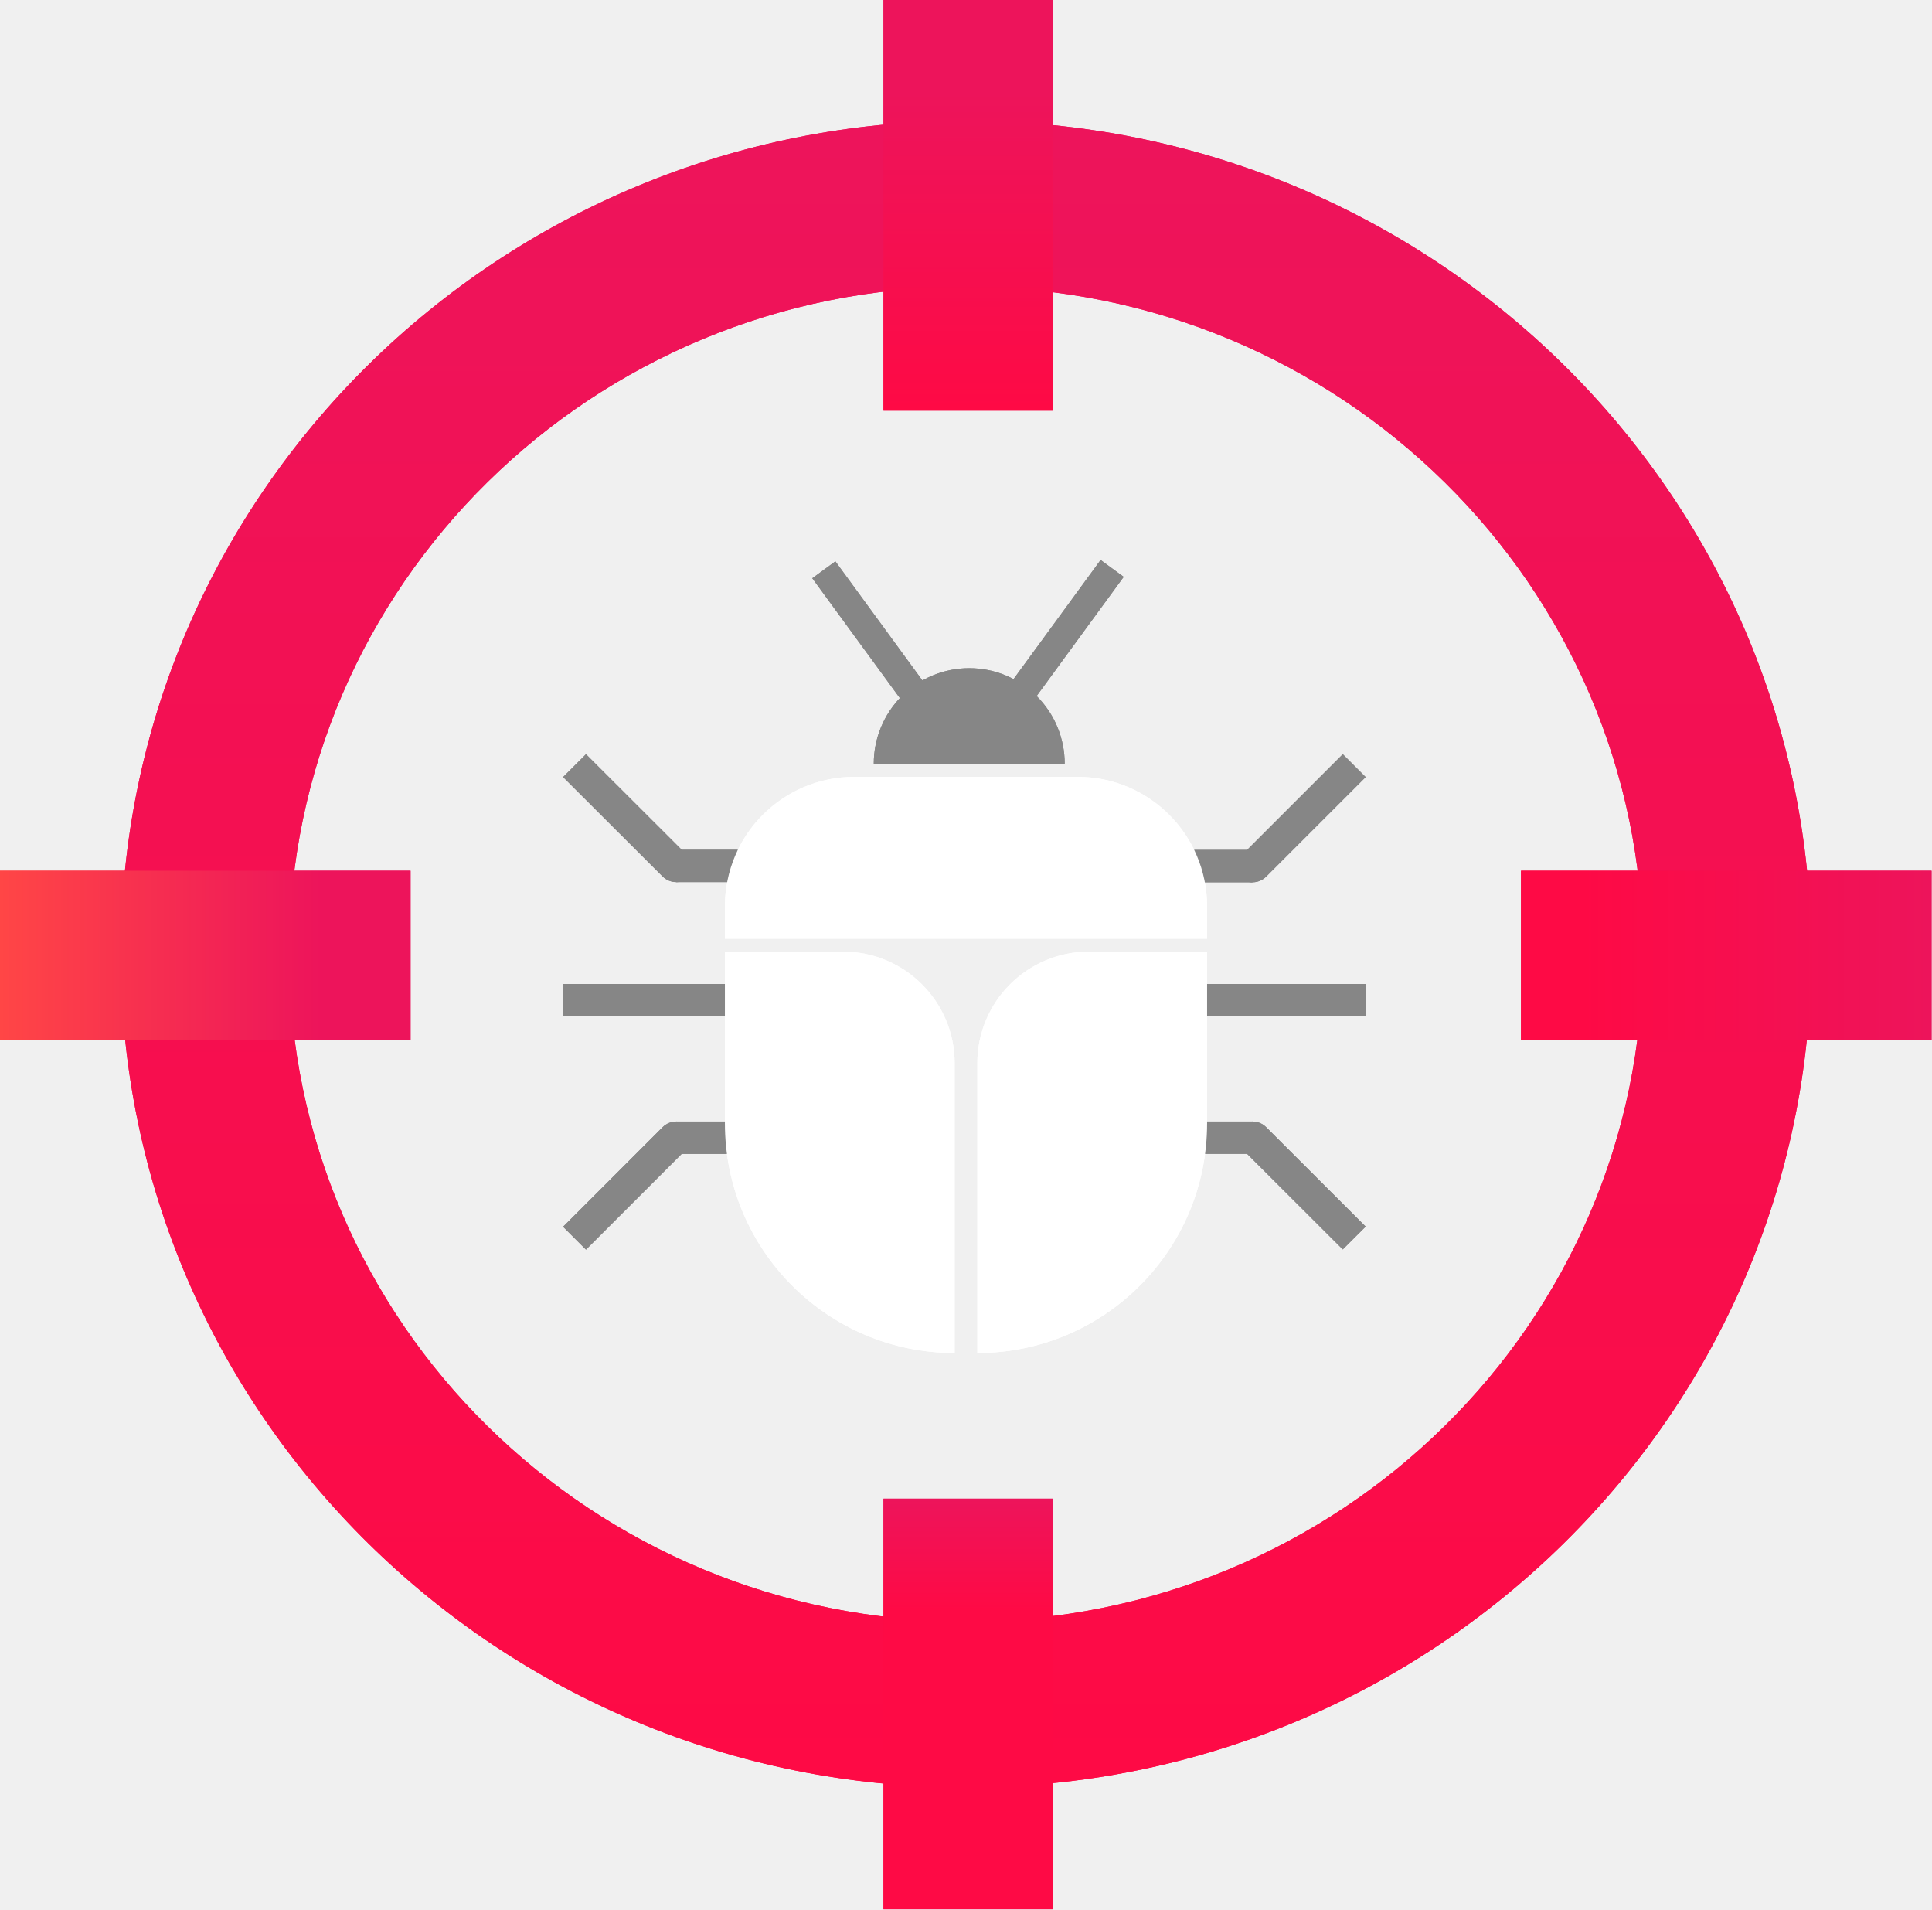
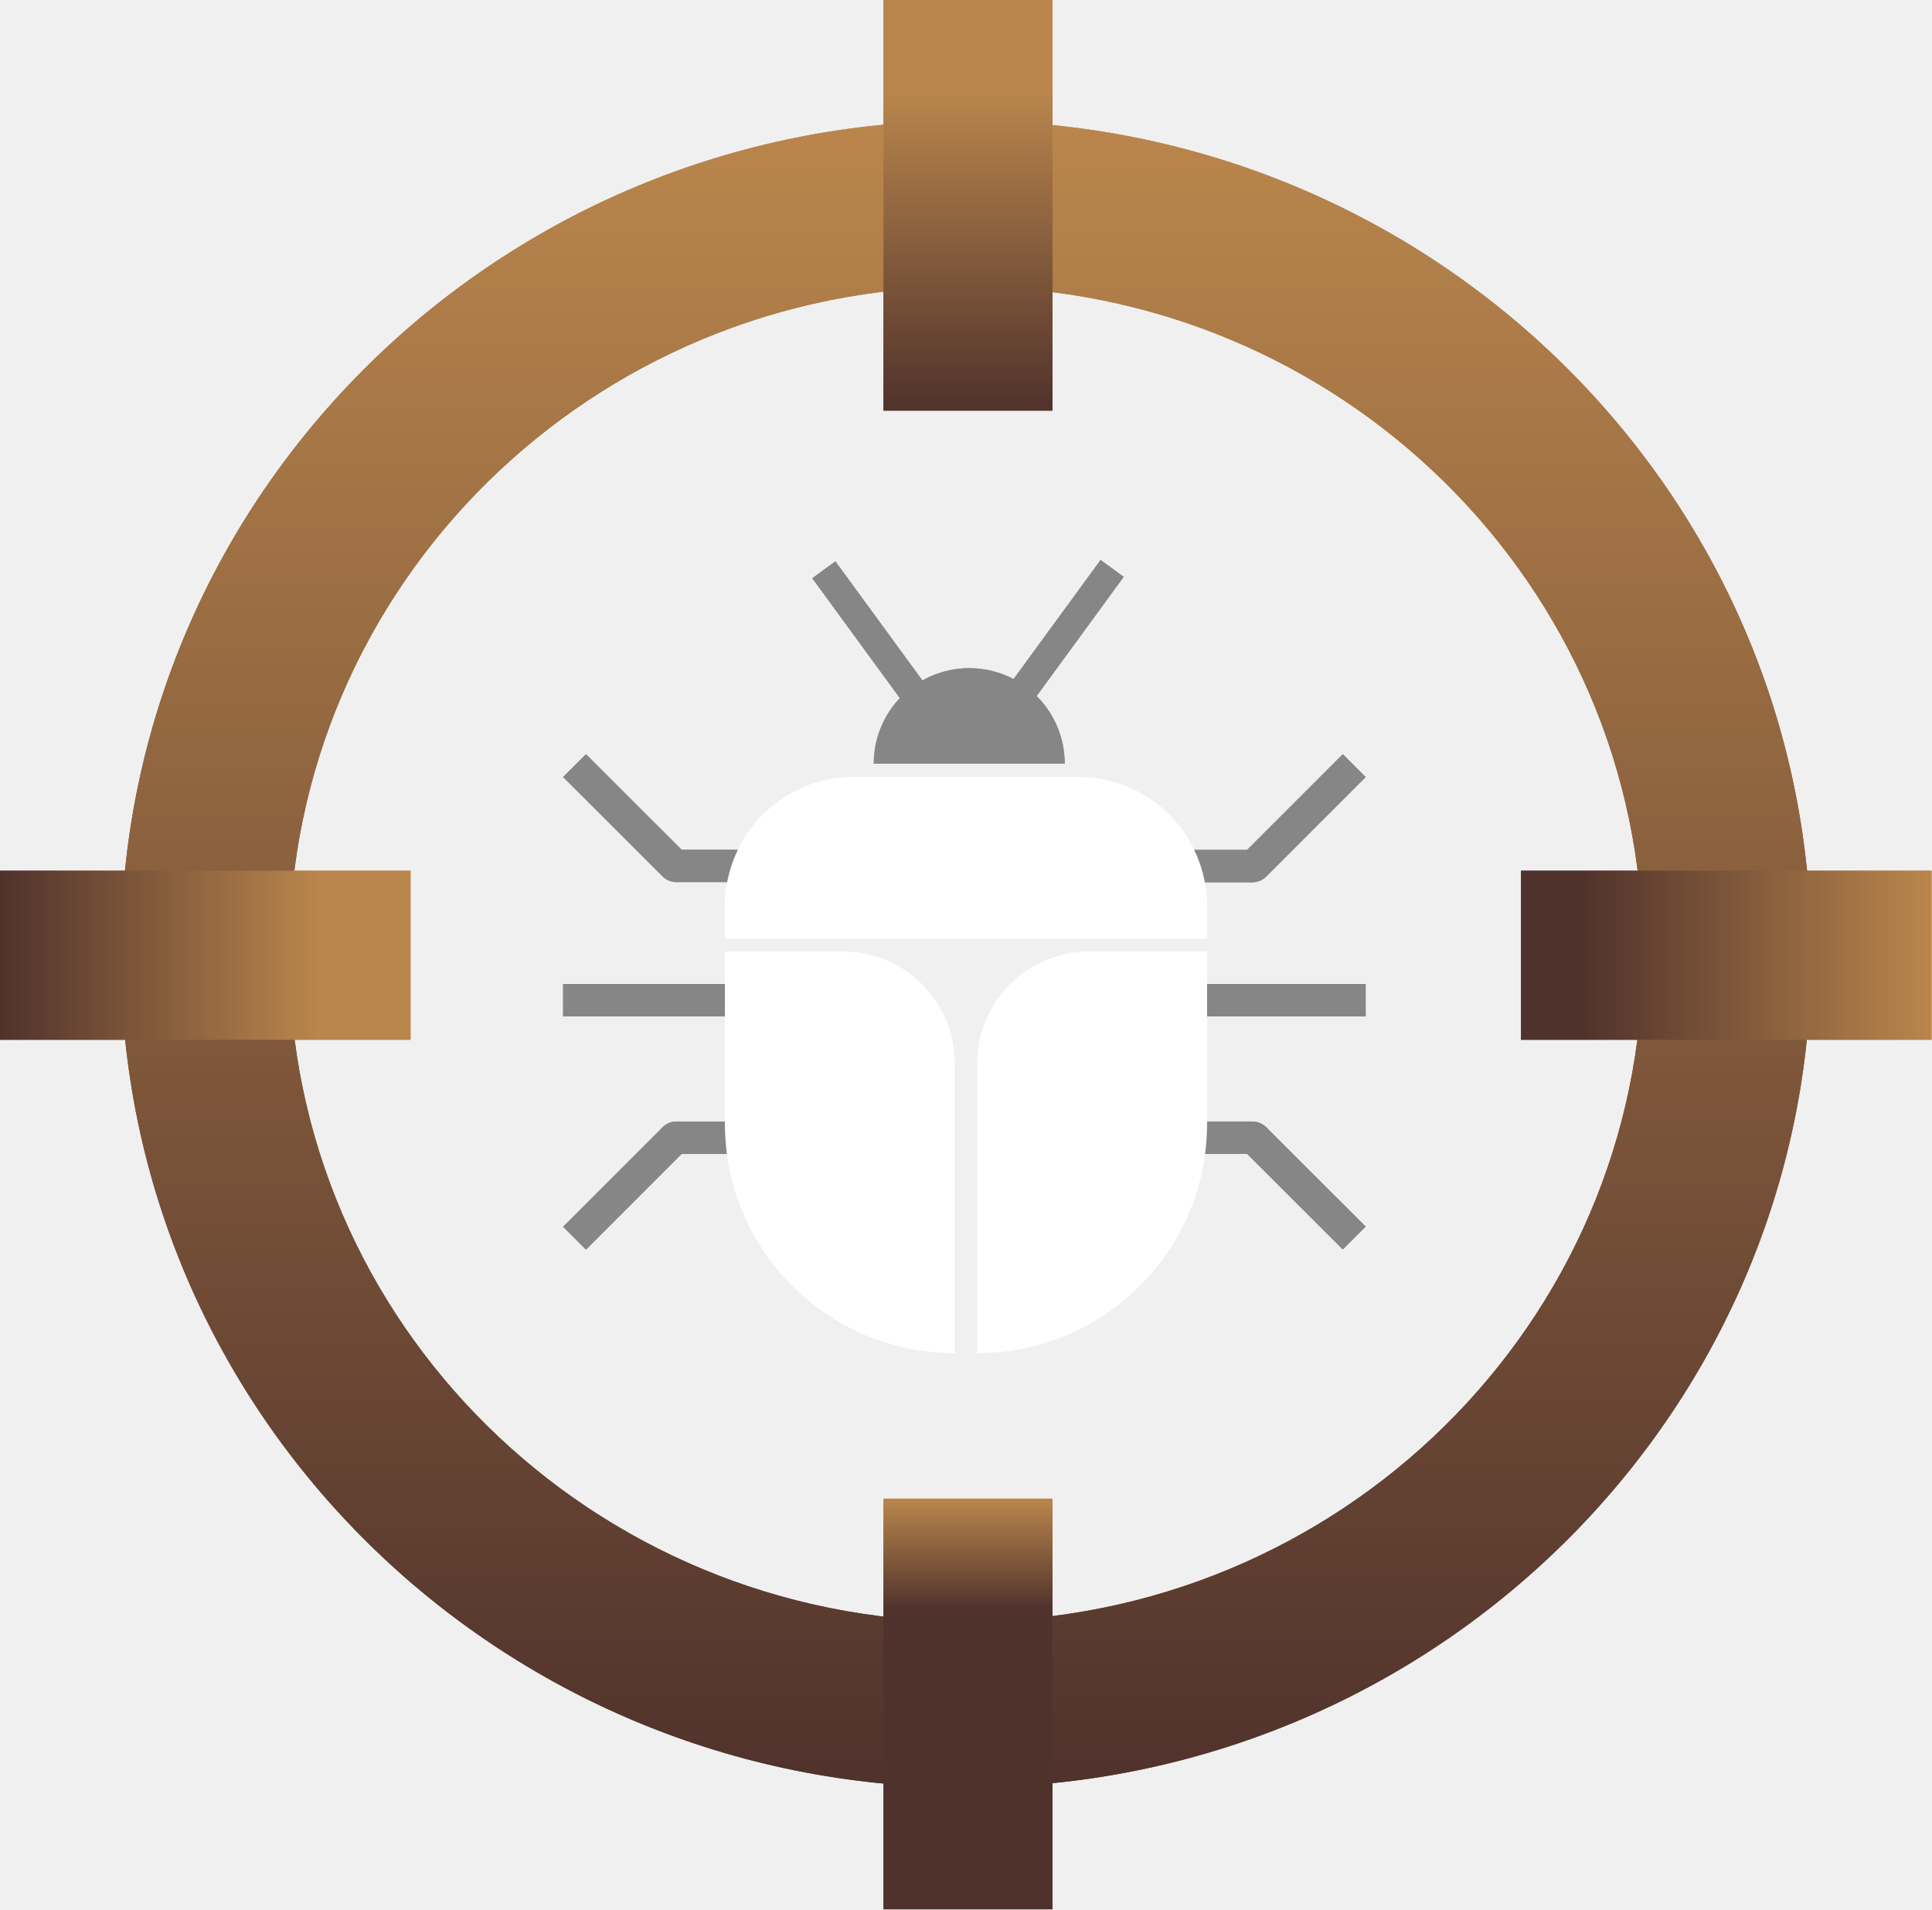
<svg xmlns="http://www.w3.org/2000/svg" width="597" height="590" viewBox="0 0 597 590" fill="none">
  <rect width="23" height="9.986" transform="matrix(-1 0 0 1 387 346.485)" fill="#868686" />
-   <path d="M422 378.938L391.257 348.239C388.912 345.898 385.111 345.898 382.766 348.239L379.941 351.061L414.929 386L422 378.938Z" fill="#868686" />
+   <path d="M422 378.939L391.257 348.239C388.912 345.898 385.111 345.898 382.766 348.239L379.941 351.061L414.929 386L422 378.939Z" fill="#868686" />
  <rect x="174" y="304" width="54" height="10" fill="#868686" />
  <rect x="209" y="346.488" width="23" height="10" fill="#868686" />
-   <path d="M174 378.988L204.746 348.243C207.089 345.899 210.888 345.899 213.231 348.243L216.059 351.071L181.071 386.059L174 378.988Z" fill="#868686" />
+   <path d="M174 378.988L204.746 348.242C207.089 345.899 210.888 345.899 213.231 348.242L216.059 351.071L181.071 386.059L174 378.988Z" fill="#868686" />
  <rect x="368" y="304" width="54" height="10" fill="#868686" />
  <rect x="387" y="272.571" width="30" height="10" transform="rotate(-180 387 272.571)" fill="#868686" />
-   <path d="M422 240.071L391.254 270.817C388.911 273.16 385.112 273.16 382.769 270.817L379.941 267.989L414.929 233L422 240.071Z" fill="#868686" />
-   <rect width="30" height="9.986" transform="matrix(1 0 0 -1 209 272.515)" fill="#868686" />
-   <path d="M174 240.062L204.743 270.761C207.088 273.102 210.889 273.102 213.234 270.761L216.059 267.939L181.071 233L174 240.062Z" fill="#868686" />
-   <path d="M224 280C224 257.909 241.909 240 264 240H333C355.091 240 373 257.909 373 280V290H224V280Z" fill="white" />
-   <path d="M224 294H260.5C279.554 294 295 309.446 295 328.5V418V418C255.788 418 224 386.212 224 347V294Z" fill="white" />
-   <path d="M302 328.5C302 309.446 317.446 294 336.5 294H373V347C373 386.212 341.212 418 302 418V418V328.5Z" fill="white" />
+   <path d="M422 240.071L391.254 270.817C388.911 273.16 385.112 273.16 382.769 270.817L379.941 267.988L414.929 233L422 240.071Z" fill="#868686" />
+   <rect width="30" height="9.986" transform="matrix(1 0 0 -1 209 272.514)" fill="#868686" />
+   <path d="M174 240.061L204.743 270.76C207.088 273.102 210.889 273.102 213.234 270.76L216.059 267.939L181.071 233L174 240.061Z" fill="#868686" />
+   <path d="M224 280C224 257.908 241.909 240 264 240H333C355.091 240 373 257.908 373 280V290H224V280Z" fill="white" />
+   <path d="M224 294H260.5C279.554 294 295 309.446 295 328.5V418C255.788 418 224 386.212 224 347V294Z" fill="white" />
+   <path d="M302 328.5C302 309.446 317.446 294 336.5 294H373V347C373 386.212 341.212 418 302 418V328.5Z" fill="white" />
  <path d="M329 235.926C329 228.102 325.892 220.598 320.36 215.066C314.827 209.534 307.324 206.426 299.5 206.426C291.676 206.426 284.173 209.534 278.64 215.066C273.108 220.598 270 228.102 270 235.926L299.5 235.926H329Z" fill="#868686" />
  <rect x="313" y="210.067" width="45.913" height="8.841" transform="rotate(-53.8364 313 210.067)" fill="#868686" />
  <rect x="258.138" y="173.426" width="45.913" height="8.841" transform="rotate(53.84 258.138 173.426)" fill="#868686" />
-   <path d="M559.688 294.769C559.688 436.958 442.75 552.225 298.5 552.225C154.25 552.225 37.312 436.958 37.312 294.769C37.312 152.58 154.25 37.312 298.5 37.312C442.75 37.312 559.688 152.58 559.688 294.769ZM89.335 294.769C89.335 408.637 182.982 500.945 298.5 500.945C414.018 500.945 507.665 408.637 507.665 294.769C507.665 180.901 414.018 88.592 298.5 88.592C182.982 88.592 89.335 180.901 89.335 294.769Z" fill="url(#paint0_linear_286_2429)" />
-   <rect y="321.237" width="52.237" height="126.863" transform="rotate(-90 0 321.237)" fill="url(#paint1_linear_286_2429)" />
-   <rect x="325.238" y="126.862" width="52.237" height="126.863" transform="rotate(-180 325.238 126.862)" fill="url(#paint2_linear_286_2429)" />
-   <rect x="325.238" y="589.862" width="52.237" height="126.863" transform="rotate(-180 325.238 589.862)" fill="url(#paint3_linear_286_2429)" />
-   <rect x="470" y="321.237" width="52.237" height="126.863" transform="rotate(-90 470 321.237)" fill="url(#paint4_linear_286_2429)" />
+   <path d="M559.688 294.769C559.688 436.958 442.75 552.225 298.5 552.225C154.25 552.225 37.312 436.958 37.312 294.769C37.312 152.58 154.25 37.313 298.5 37.313C442.75 37.313 559.688 152.58 559.688 294.769ZM89.335 294.769C89.335 408.637 182.982 500.946 298.5 500.946C414.018 500.946 507.665 408.637 507.665 294.769C507.665 180.901 414.018 88.592 298.5 88.592C182.982 88.592 89.335 180.901 89.335 294.769Z" fill="url(#paint0_linear_286_2429)" />
+   <rect y="321.238" width="52.237" height="126.863" transform="rotate(-90 0 321.238)" fill="url(#paint1_linear_286_2429)" />
+   <rect x="325.238" y="126.863" width="52.237" height="126.863" transform="rotate(-180 325.238 126.863)" fill="url(#paint2_linear_286_2429)" />
+   <rect x="325.238" y="589.863" width="52.237" height="126.863" transform="rotate(-180 325.238 589.863)" fill="url(#paint3_linear_286_2429)" />
+   <rect x="470" y="321.238" width="52.237" height="126.863" transform="rotate(-90 470 321.238)" fill="url(#paint4_linear_286_2429)" />
  <rect width="23" height="9.986" transform="matrix(-1 0 0 1 387 346.485)" fill="#868686" />
-   <path d="M422 378.938L391.257 348.239C388.912 345.898 385.111 345.898 382.766 348.239L379.941 351.061L414.929 386L422 378.938Z" fill="#868686" />
+   <path d="M422 378.939L391.257 348.239C388.912 345.898 385.111 345.898 382.766 348.239L379.941 351.061L414.929 386L422 378.939Z" fill="#868686" />
  <rect x="174" y="304" width="54" height="10" fill="#868686" />
  <rect x="209" y="346.488" width="23" height="10" fill="#868686" />
-   <path d="M174 378.988L204.746 348.243C207.089 345.899 210.888 345.899 213.231 348.243L216.059 351.071L181.071 386.059L174 378.988Z" fill="#868686" />
+   <path d="M174 378.988L204.746 348.242C207.089 345.899 210.888 345.899 213.231 348.242L216.059 351.071L181.071 386.059L174 378.988Z" fill="#868686" />
  <rect x="368" y="304" width="54" height="10" fill="#868686" />
  <rect x="387" y="272.571" width="30" height="10" transform="rotate(-180 387 272.571)" fill="#868686" />
-   <path d="M422 240.071L391.254 270.817C388.911 273.16 385.112 273.16 382.769 270.817L379.941 267.989L414.929 233L422 240.071Z" fill="#868686" />
-   <rect width="30" height="9.986" transform="matrix(1 0 0 -1 209 272.515)" fill="#868686" />
-   <path d="M174 240.062L204.743 270.761C207.088 273.102 210.889 273.102 213.234 270.761L216.059 267.939L181.071 233L174 240.062Z" fill="#868686" />
-   <path d="M224 280C224 257.909 241.909 240 264 240H333C355.091 240 373 257.909 373 280V290H224V280Z" fill="white" />
-   <path d="M224 294H260.5C279.554 294 295 309.446 295 328.5V418V418C255.788 418 224 386.212 224 347V294Z" fill="white" />
-   <path d="M302 328.5C302 309.446 317.446 294 336.5 294H373V347C373 386.212 341.212 418 302 418V418V328.5Z" fill="white" />
+   <path d="M422 240.071L391.254 270.817C388.911 273.16 385.112 273.16 382.769 270.817L379.941 267.988L414.929 233L422 240.071Z" fill="#868686" />
+   <rect width="30" height="9.986" transform="matrix(1 0 0 -1 209 272.514)" fill="#868686" />
+   <path d="M174 240.061L204.743 270.76C207.088 273.102 210.889 273.102 213.234 270.76L216.059 267.939L181.071 233L174 240.061Z" fill="#868686" />
+   <path d="M224 280C224 257.908 241.909 240 264 240H333C355.091 240 373 257.908 373 280V290H224V280Z" fill="white" />
+   <path d="M224 294H260.5C279.554 294 295 309.446 295 328.5V418C255.788 418 224 386.212 224 347V294Z" fill="white" />
+   <path d="M302 328.5C302 309.446 317.446 294 336.5 294H373V347C373 386.212 341.212 418 302 418V328.5Z" fill="white" />
  <path d="M329 235.926C329 228.102 325.892 220.598 320.36 215.066C314.827 209.534 307.324 206.426 299.5 206.426C291.676 206.426 284.173 209.534 278.64 215.066C273.108 220.598 270 228.102 270 235.926L299.5 235.926H329Z" fill="#868686" />
  <rect x="313" y="210.067" width="45.913" height="8.841" transform="rotate(-53.8364 313 210.067)" fill="#868686" />
  <rect x="258.138" y="173.426" width="45.913" height="8.841" transform="rotate(53.84 258.138 173.426)" fill="#868686" />
-   <path d="M559.688 294.769C559.688 436.958 442.75 552.225 298.5 552.225C154.25 552.225 37.312 436.958 37.312 294.769C37.312 152.58 154.25 37.312 298.5 37.312C442.75 37.312 559.688 152.58 559.688 294.769ZM89.335 294.769C89.335 408.637 182.982 500.945 298.5 500.945C414.018 500.945 507.665 408.637 507.665 294.769C507.665 180.901 414.018 88.592 298.5 88.592C182.982 88.592 89.335 180.901 89.335 294.769Z" fill="url(#paint5_linear_286_2429)" />
-   <rect y="321.237" width="52.237" height="126.863" transform="rotate(-90 0 321.237)" fill="url(#paint6_linear_286_2429)" />
-   <rect x="325.238" y="126.862" width="52.237" height="126.863" transform="rotate(-180 325.238 126.862)" fill="url(#paint7_linear_286_2429)" />
-   <rect x="325.238" y="589.862" width="52.237" height="126.863" transform="rotate(-180 325.238 589.862)" fill="url(#paint8_linear_286_2429)" />
-   <rect x="470" y="321.237" width="52.237" height="126.863" transform="rotate(-90 470 321.237)" fill="url(#paint9_linear_286_2429)" />
+   <path d="M559.688 294.769C559.688 436.958 442.75 552.225 298.5 552.225C154.25 552.225 37.312 436.958 37.312 294.769C37.312 152.58 154.25 37.313 298.5 37.313C442.75 37.313 559.688 152.58 559.688 294.769ZM89.335 294.769C89.335 408.637 182.982 500.946 298.5 500.946C414.018 500.946 507.665 408.637 507.665 294.769C507.665 180.901 414.018 88.592 298.5 88.592C182.982 88.592 89.335 180.901 89.335 294.769Z" fill="url(#paint5_linear_286_2429)" />
+   <rect y="321.238" width="52.237" height="126.863" transform="rotate(-90 0 321.238)" fill="url(#paint6_linear_286_2429)" />
+   <rect x="325.238" y="126.863" width="52.237" height="126.863" transform="rotate(-180 325.238 126.863)" fill="url(#paint7_linear_286_2429)" />
+   <rect x="325.238" y="589.863" width="52.237" height="126.863" transform="rotate(-180 325.238 589.863)" fill="url(#paint8_linear_286_2429)" />
+   <rect x="470" y="321.238" width="52.237" height="126.863" transform="rotate(-90 470 321.238)" fill="url(#paint9_linear_286_2429)" />
  <defs>
-     <linearGradient id="paint0_linear_286_2429" x1="298.5" y1="37.312" x2="298.5" y2="552.225" gradientUnits="userSpaceOnUse">
-       <stop stop-color="#ED145B" />
-       <stop offset="1" stop-color="#FE0A45" />
+     <linearGradient id="paint0_linear_286_2429" x1="298.5" y1="37.313" x2="298.5" y2="552.225" gradientUnits="userSpaceOnUse">
+       <stop stop-color="#BA864C" />
+       <stop offset="1" stop-color="#50322C" />
    </linearGradient>
-     <linearGradient id="paint1_linear_286_2429" x1="26.119" y1="321.237" x2="26.119" y2="448.1" gradientUnits="userSpaceOnUse">
-       <stop stop-color="#FF4646" />
-       <stop offset="0.781" stop-color="#ED145B" />
+     <linearGradient id="paint1_linear_286_2429" x1="26.119" y1="321.238" x2="26.119" y2="448.1" gradientUnits="userSpaceOnUse">
+       <stop stop-color="#50322C" />
+       <stop offset="0.781" stop-color="#BA864C" />
    </linearGradient>
-     <linearGradient id="paint2_linear_286_2429" x1="351.356" y1="126.862" x2="351.356" y2="253.725" gradientUnits="userSpaceOnUse">
-       <stop stop-color="#FE0A45" />
-       <stop offset="0.781" stop-color="#ED145B" />
+     <linearGradient id="paint2_linear_286_2429" x1="351.356" y1="126.863" x2="351.356" y2="253.725" gradientUnits="userSpaceOnUse">
+       <stop stop-color="#50322C" />
+       <stop offset="0.781" stop-color="#BA864C" />
    </linearGradient>
-     <linearGradient id="paint3_linear_286_2429" x1="351.356" y1="589.862" x2="351.356" y2="716.725" gradientUnits="userSpaceOnUse">
-       <stop offset="0.729" stop-color="#FE0A45" />
-       <stop offset="1" stop-color="#ED145B" />
+     <linearGradient id="paint3_linear_286_2429" x1="351.356" y1="589.863" x2="351.356" y2="716.725" gradientUnits="userSpaceOnUse">
+       <stop offset="0.729" stop-color="#50322C" />
+       <stop offset="1" stop-color="#BA864C" />
    </linearGradient>
-     <linearGradient id="paint4_linear_286_2429" x1="496.119" y1="321.237" x2="496.119" y2="448.1" gradientUnits="userSpaceOnUse">
-       <stop offset="0.146" stop-color="#FE0A45" />
-       <stop offset="1" stop-color="#ED145B" />
+     <linearGradient id="paint4_linear_286_2429" x1="496.119" y1="321.238" x2="496.119" y2="448.1" gradientUnits="userSpaceOnUse">
+       <stop offset="0.146" stop-color="#50322C" />
+       <stop offset="1" stop-color="#BA864C" />
    </linearGradient>
-     <linearGradient id="paint5_linear_286_2429" x1="298.5" y1="37.312" x2="298.5" y2="552.225" gradientUnits="userSpaceOnUse">
-       <stop stop-color="#ED145B" />
-       <stop offset="1" stop-color="#FE0A45" />
+     <linearGradient id="paint5_linear_286_2429" x1="298.5" y1="37.313" x2="298.5" y2="552.225" gradientUnits="userSpaceOnUse">
+       <stop stop-color="#BA864C" />
+       <stop offset="1" stop-color="#50322C" />
    </linearGradient>
-     <linearGradient id="paint6_linear_286_2429" x1="26.119" y1="321.237" x2="26.119" y2="448.1" gradientUnits="userSpaceOnUse">
-       <stop stop-color="#FF4646" />
-       <stop offset="0.781" stop-color="#ED145B" />
+     <linearGradient id="paint6_linear_286_2429" x1="26.119" y1="321.238" x2="26.119" y2="448.1" gradientUnits="userSpaceOnUse">
+       <stop stop-color="#50322C" />
+       <stop offset="0.781" stop-color="#BA864C" />
    </linearGradient>
-     <linearGradient id="paint7_linear_286_2429" x1="351.356" y1="126.862" x2="351.356" y2="253.725" gradientUnits="userSpaceOnUse">
-       <stop stop-color="#FE0A45" />
-       <stop offset="0.781" stop-color="#ED145B" />
+     <linearGradient id="paint7_linear_286_2429" x1="351.356" y1="126.863" x2="351.356" y2="253.725" gradientUnits="userSpaceOnUse">
+       <stop stop-color="#50322C" />
+       <stop offset="0.781" stop-color="#BA864C" />
    </linearGradient>
-     <linearGradient id="paint8_linear_286_2429" x1="351.356" y1="589.862" x2="351.356" y2="716.725" gradientUnits="userSpaceOnUse">
-       <stop offset="0.729" stop-color="#FE0A45" />
-       <stop offset="1" stop-color="#ED145B" />
+     <linearGradient id="paint8_linear_286_2429" x1="351.356" y1="589.863" x2="351.356" y2="716.725" gradientUnits="userSpaceOnUse">
+       <stop offset="0.729" stop-color="#50322C" />
+       <stop offset="1" stop-color="#BA864C" />
    </linearGradient>
-     <linearGradient id="paint9_linear_286_2429" x1="496.119" y1="321.237" x2="496.119" y2="448.1" gradientUnits="userSpaceOnUse">
-       <stop offset="0.146" stop-color="#FE0A45" />
-       <stop offset="1" stop-color="#ED145B" />
+     <linearGradient id="paint9_linear_286_2429" x1="496.119" y1="321.238" x2="496.119" y2="448.1" gradientUnits="userSpaceOnUse">
+       <stop offset="0.146" stop-color="#50322C" />
+       <stop offset="1" stop-color="#BA864C" />
    </linearGradient>
  </defs>
</svg>
